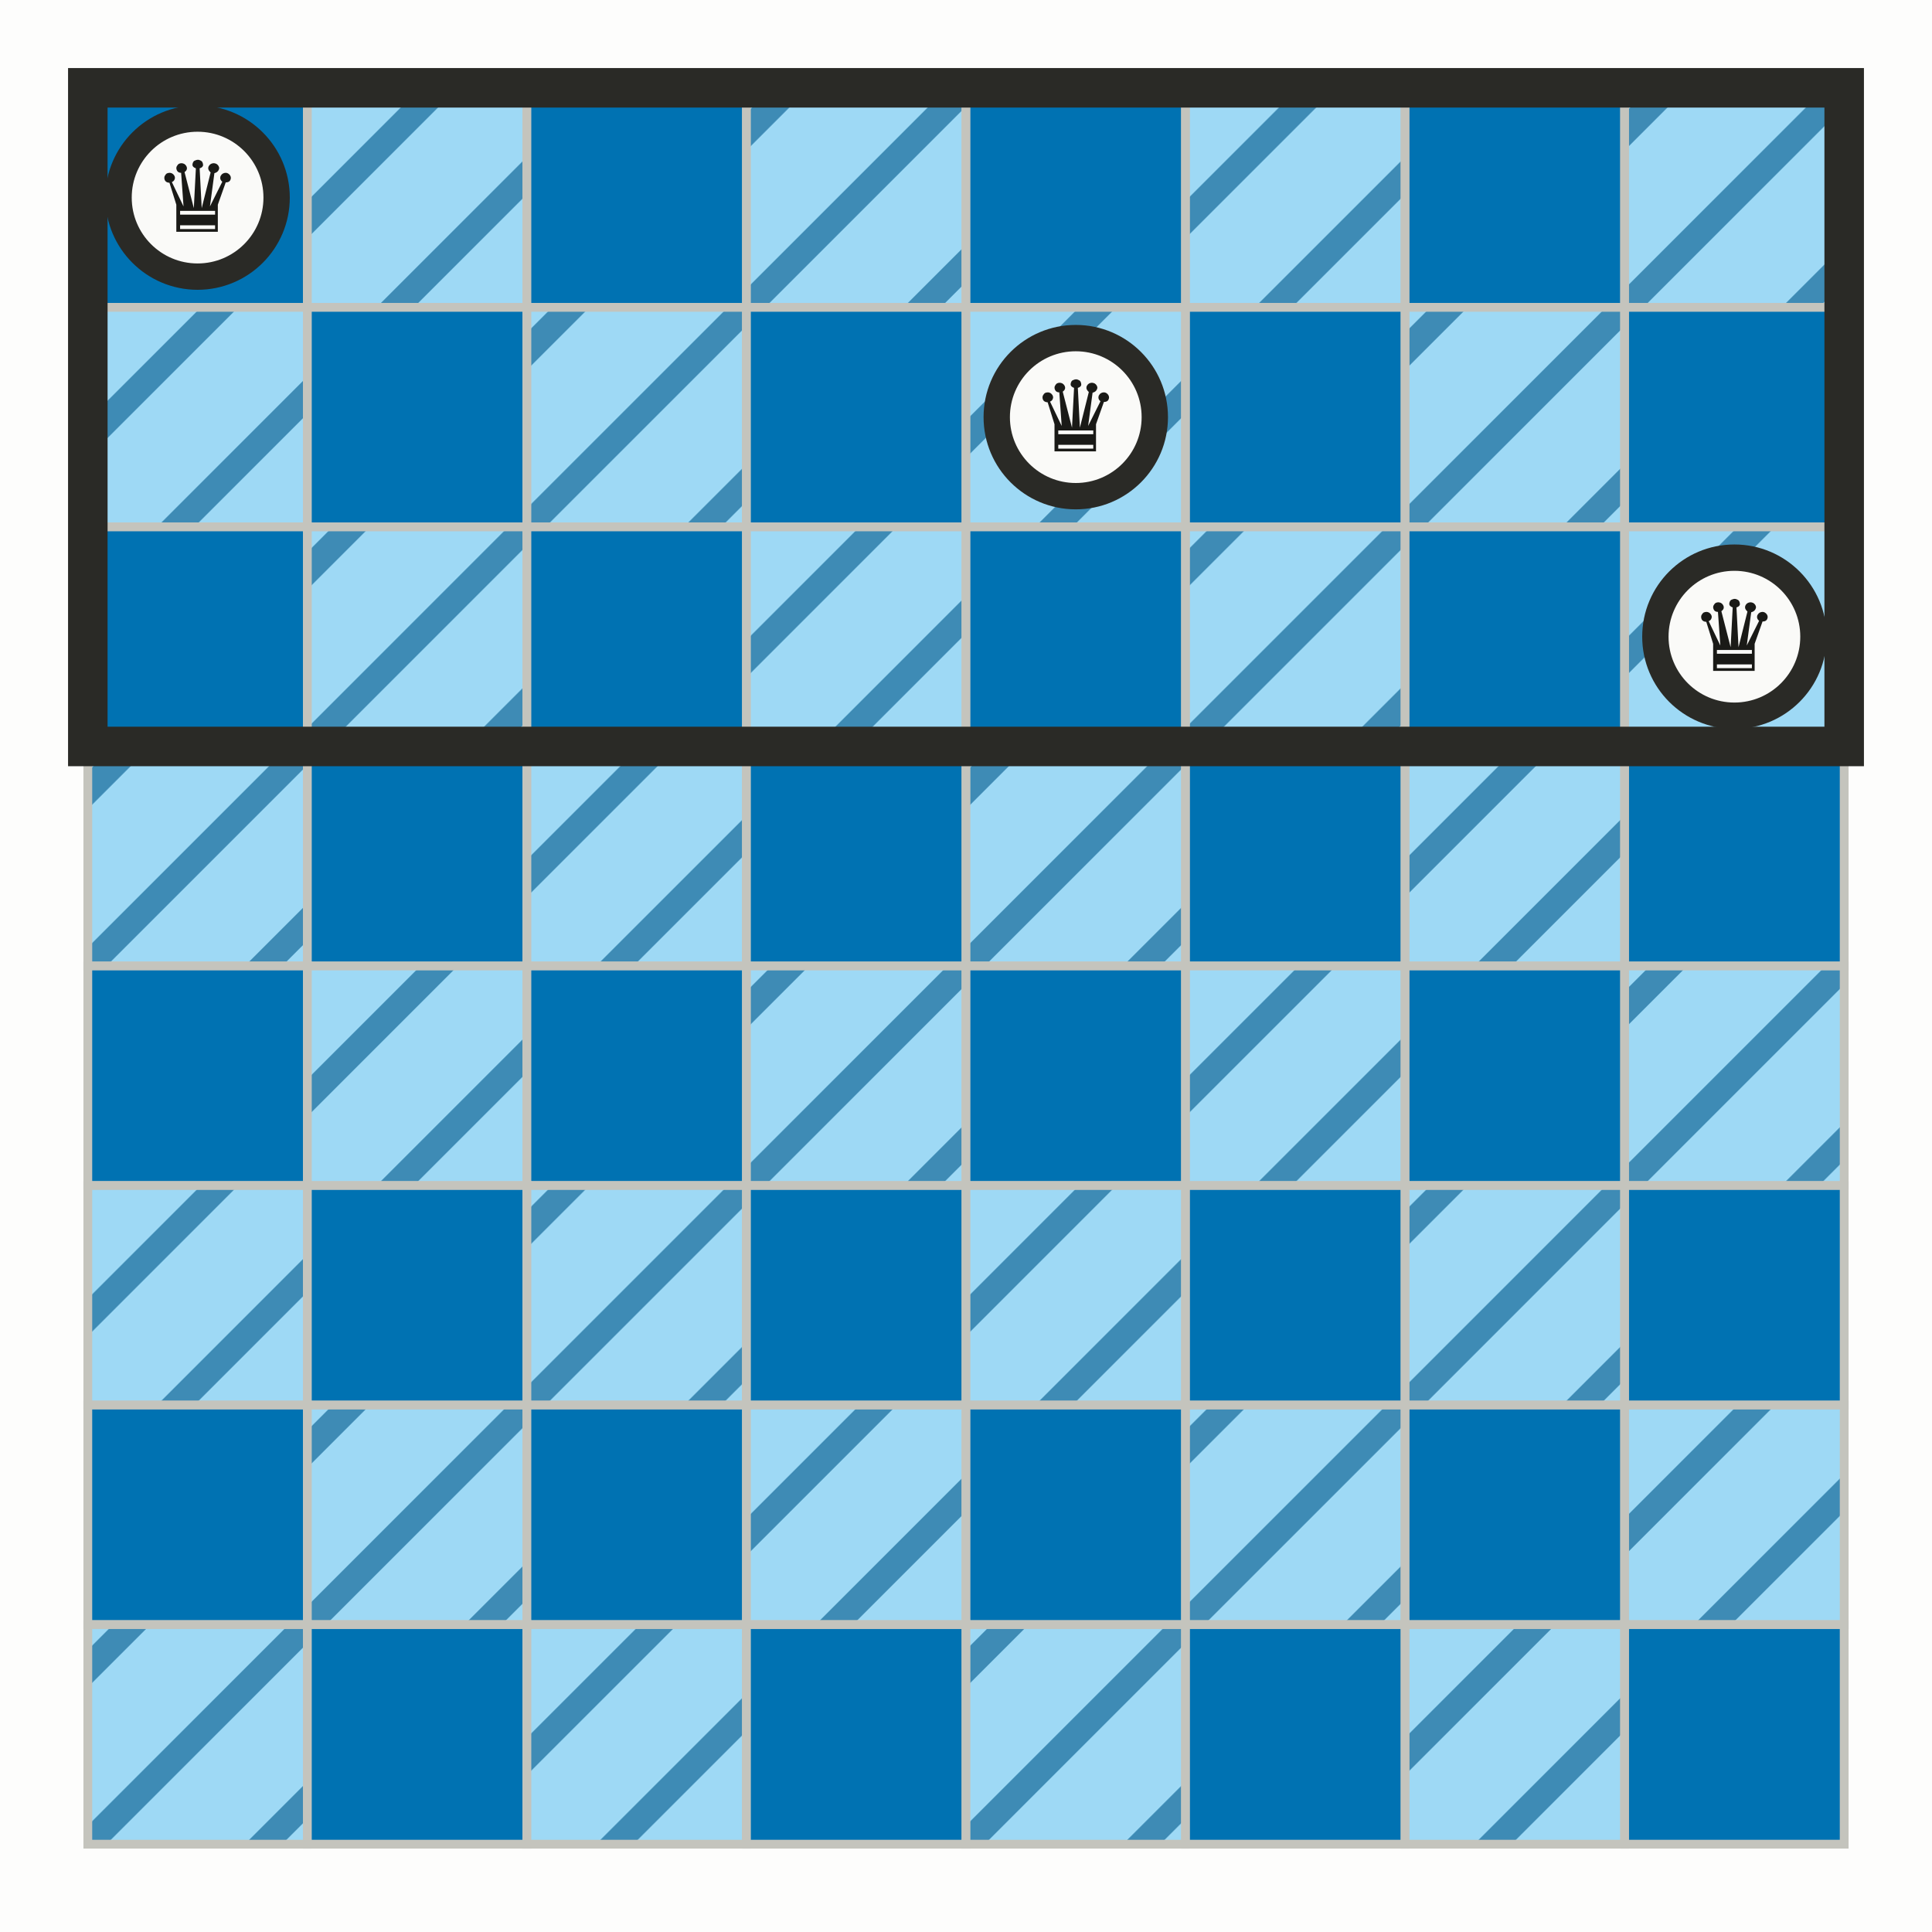
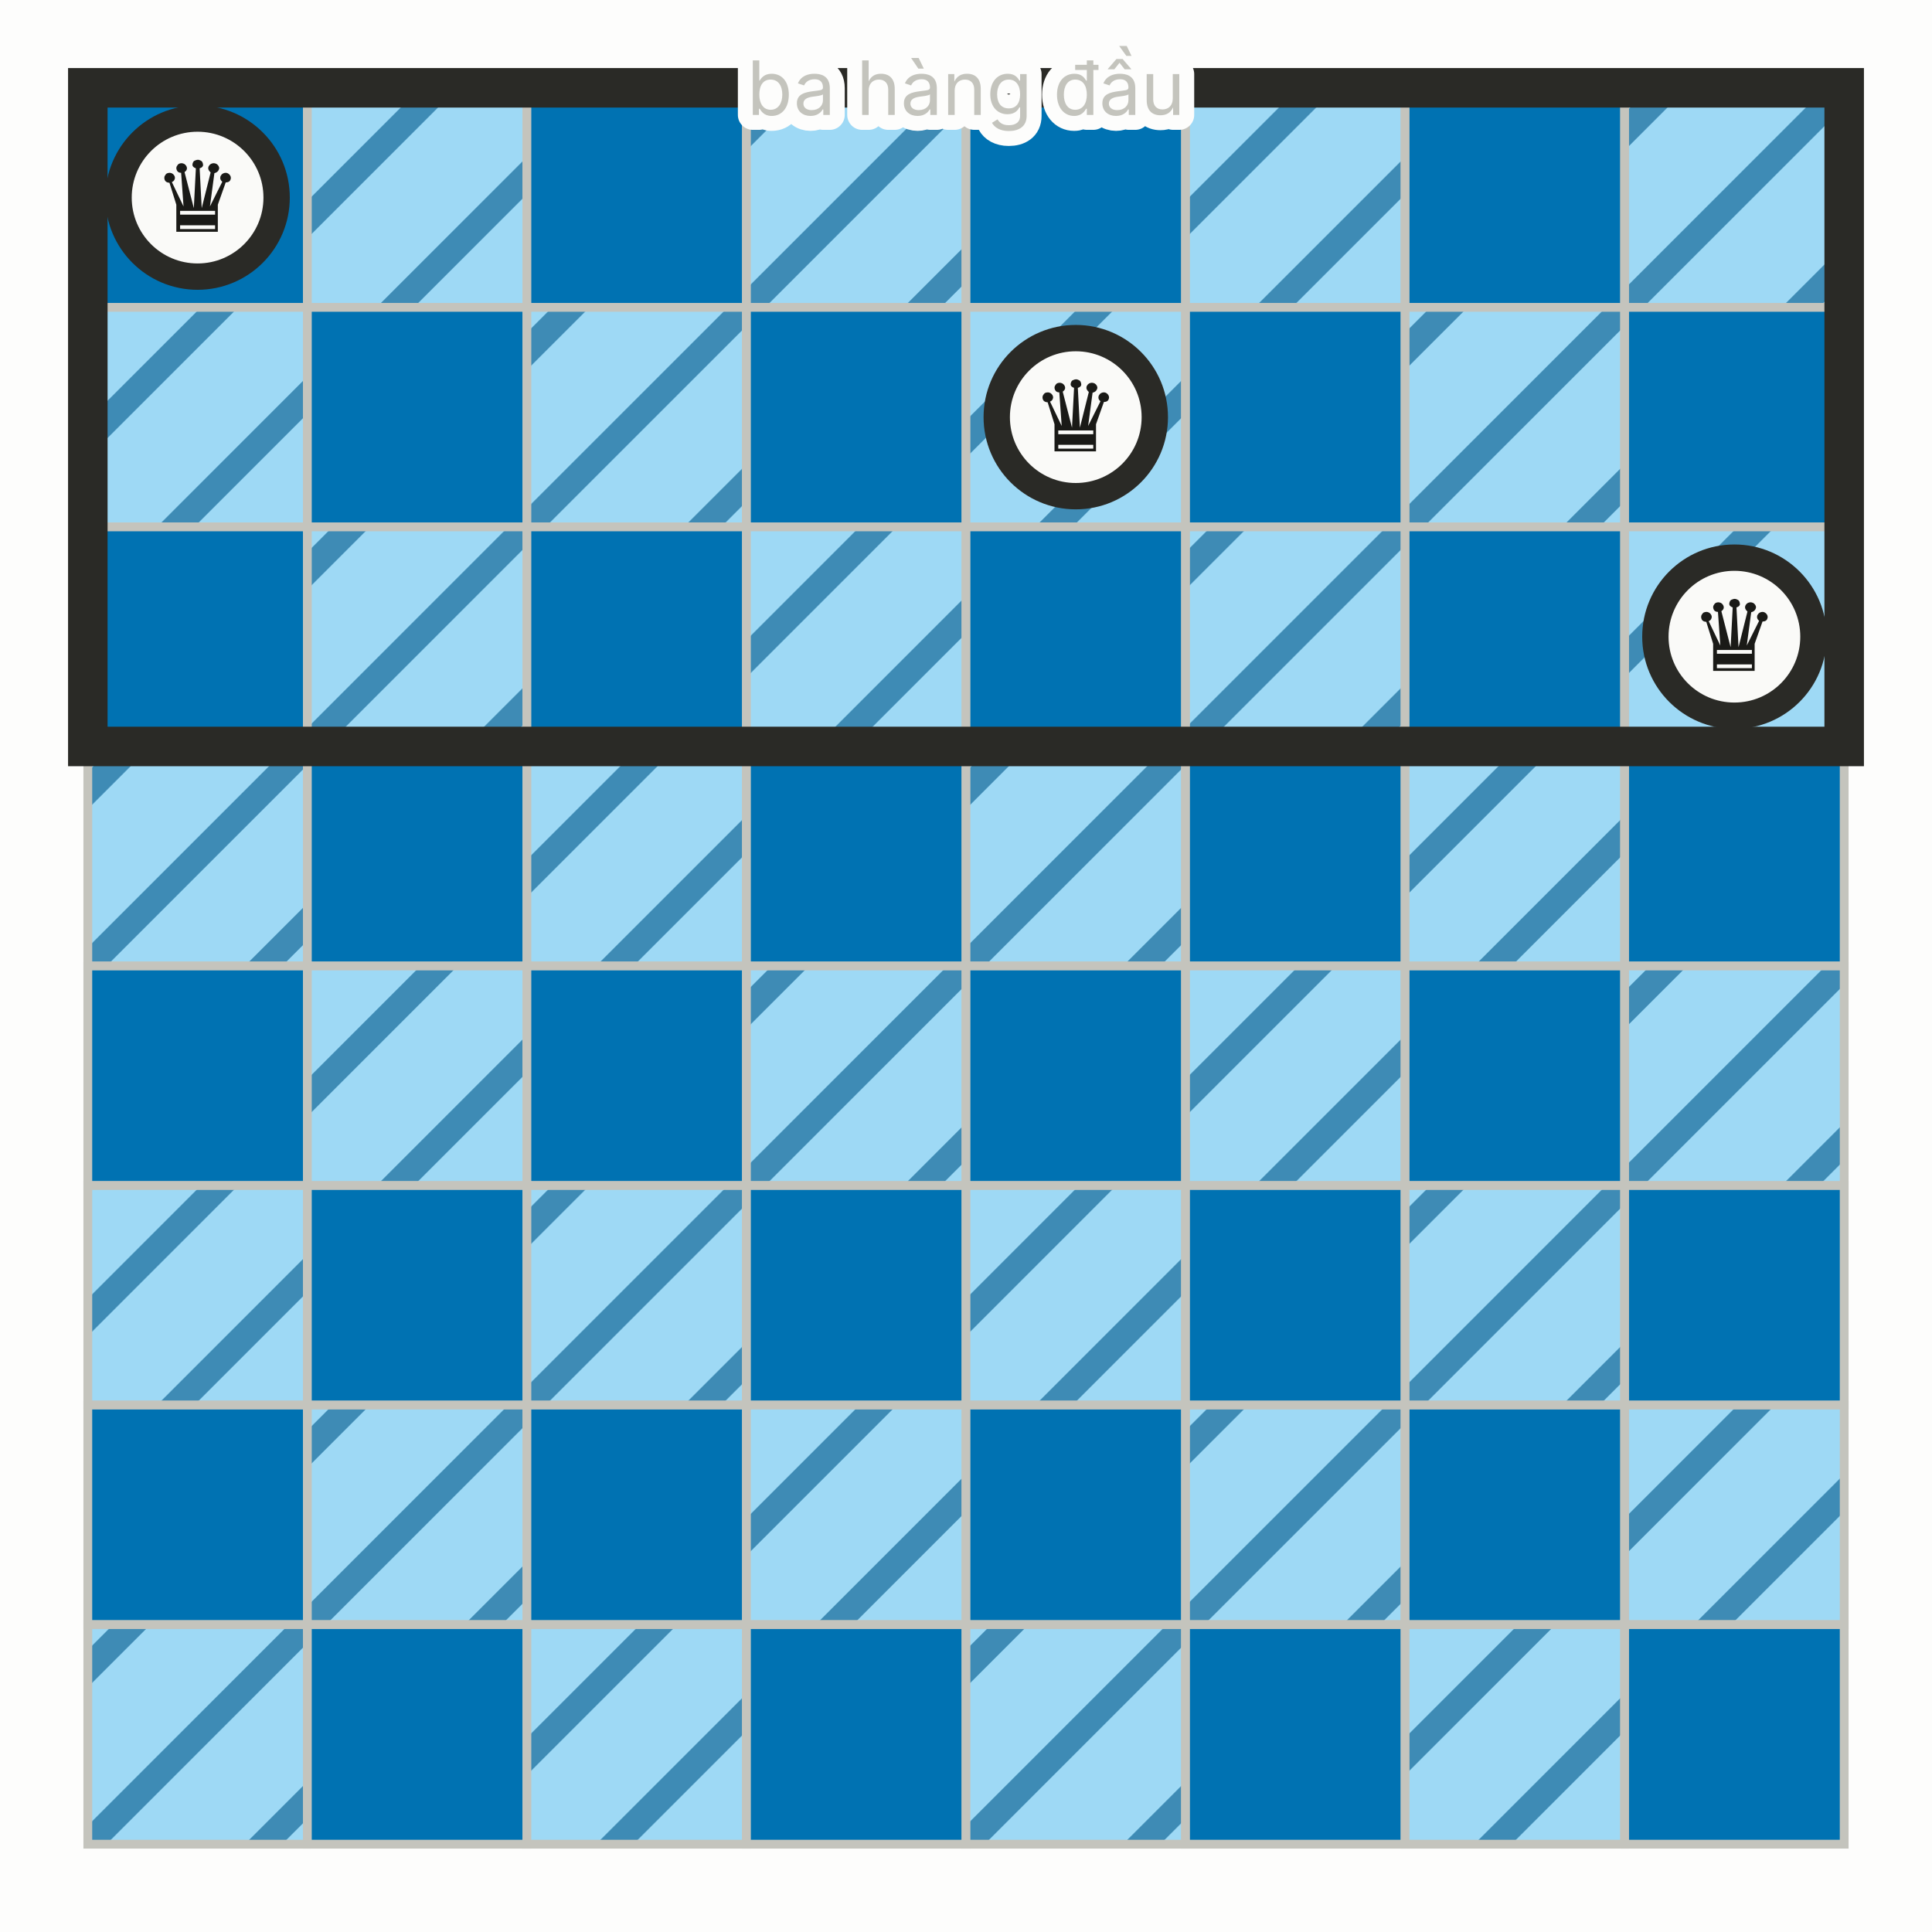
<svg xmlns="http://www.w3.org/2000/svg" viewBox="-4 -4 88 88">
  <rect fill="#FDFDFC" height="88" width="88" x="-4" y="-4" />
  <defs>
    <pattern height="8" id="cv-pat-1" patternUnits="userSpaceOnUse" width="8">
      <rect fill="#0072B2" height="8" width="8" />
    </pattern>
    <pattern height="8" id="cv-pat-2" patternUnits="userSpaceOnUse" width="8">
      <rect fill="#9ED9F5" height="8" width="8" />
      <line stroke="#3E8BB5" stroke-width="1.2" x1="0" x2="8" y1="8" y2="0" />
      <line stroke="#3E8BB5" stroke-width="1.2" x1="-1" x2="1" y1="1" y2="-1" />
      <line stroke="#3E8BB5" stroke-width="1.2" x1="7" x2="9" y1="9" y2="7" />
    </pattern>
    <pattern height="8" id="cv-pat-3" patternUnits="userSpaceOnUse" width="8">
      <rect fill="#D55E00" height="8" width="8" />
      <line stroke="#8A3D00" stroke-width="1.2" x1="0" x2="8" y1="0" y2="8" />
      <line stroke="#8A3D00" stroke-width="1.2" x1="-1" x2="1" y1="7" y2="9" />
      <line stroke="#8A3D00" stroke-width="1.2" x1="7" x2="9" y1="-1" y2="1" />
    </pattern>
    <pattern height="8" id="cv-pat-4" patternUnits="userSpaceOnUse" width="8">
      <rect fill="#009E73" height="8" width="8" />
      <circle cx="4" cy="4" fill="#006147" r="1.4" />
    </pattern>
    <pattern height="8" id="cv-pat-5" patternUnits="userSpaceOnUse" width="8">
      <rect fill="#E69F00" height="8" width="8" />
      <line stroke="#9A6B00" stroke-width="1.2" x1="0" x2="8" y1="4" y2="4" />
      <line stroke="#9A6B00" stroke-width="1.2" x1="4" x2="4" y1="0" y2="8" />
    </pattern>
    <pattern height="8" id="cv-pat-6" patternUnits="userSpaceOnUse" width="8">
      <rect fill="#CC79A7" height="8" width="8" />
      <line stroke="#8A4E70" stroke-width="1.2" x1="0" x2="8" y1="4" y2="4" />
    </pattern>
    <pattern height="8" id="cv-pat-7" patternUnits="userSpaceOnUse" width="8">
      <rect fill="#F0E442" height="8" width="8" />
      <line stroke="#9C9400" stroke-width="1.2" x1="4" x2="4" y1="0" y2="8" />
    </pattern>
    <pattern height="8" id="cv-pat-8" patternUnits="userSpaceOnUse" width="8">
      <rect fill="#3A3A3A" height="8" width="8" />
      <line stroke="#000000" stroke-width="1.2" x1="0" x2="8" y1="0" y2="8" />
      <line stroke="#000000" stroke-width="1.2" x1="0" x2="8" y1="8" y2="0" />
    </pattern>
  </defs>
  <g class="cv-cells">
    <rect fill="url(#cv-pat-1)" height="10" stroke="#C4C4BD" stroke-width="0.4" width="10" x="0" y="0" />
    <rect fill="url(#cv-pat-2)" height="10" stroke="#C4C4BD" stroke-width="0.4" width="10" x="10" y="0" />
    <rect fill="url(#cv-pat-1)" height="10" stroke="#C4C4BD" stroke-width="0.4" width="10" x="20" y="0" />
    <rect fill="url(#cv-pat-2)" height="10" stroke="#C4C4BD" stroke-width="0.4" width="10" x="30" y="0" />
    <rect fill="url(#cv-pat-1)" height="10" stroke="#C4C4BD" stroke-width="0.4" width="10" x="40" y="0" />
    <rect fill="url(#cv-pat-2)" height="10" stroke="#C4C4BD" stroke-width="0.4" width="10" x="50" y="0" />
    <rect fill="url(#cv-pat-1)" height="10" stroke="#C4C4BD" stroke-width="0.4" width="10" x="60" y="0" />
    <rect fill="url(#cv-pat-2)" height="10" stroke="#C4C4BD" stroke-width="0.4" width="10" x="70" y="0" />
    <rect fill="url(#cv-pat-2)" height="10" stroke="#C4C4BD" stroke-width="0.4" width="10" x="0" y="10" />
    <rect fill="url(#cv-pat-1)" height="10" stroke="#C4C4BD" stroke-width="0.4" width="10" x="10" y="10" />
    <rect fill="url(#cv-pat-2)" height="10" stroke="#C4C4BD" stroke-width="0.4" width="10" x="20" y="10" />
    <rect fill="url(#cv-pat-1)" height="10" stroke="#C4C4BD" stroke-width="0.4" width="10" x="30" y="10" />
    <rect fill="url(#cv-pat-2)" height="10" stroke="#C4C4BD" stroke-width="0.4" width="10" x="40" y="10" />
    <rect fill="url(#cv-pat-1)" height="10" stroke="#C4C4BD" stroke-width="0.4" width="10" x="50" y="10" />
    <rect fill="url(#cv-pat-2)" height="10" stroke="#C4C4BD" stroke-width="0.4" width="10" x="60" y="10" />
    <rect fill="url(#cv-pat-1)" height="10" stroke="#C4C4BD" stroke-width="0.4" width="10" x="70" y="10" />
    <rect fill="url(#cv-pat-1)" height="10" stroke="#C4C4BD" stroke-width="0.4" width="10" x="0" y="20" />
    <rect fill="url(#cv-pat-2)" height="10" stroke="#C4C4BD" stroke-width="0.4" width="10" x="10" y="20" />
    <rect fill="url(#cv-pat-1)" height="10" stroke="#C4C4BD" stroke-width="0.4" width="10" x="20" y="20" />
    <rect fill="url(#cv-pat-2)" height="10" stroke="#C4C4BD" stroke-width="0.4" width="10" x="30" y="20" />
    <rect fill="url(#cv-pat-1)" height="10" stroke="#C4C4BD" stroke-width="0.4" width="10" x="40" y="20" />
    <rect fill="url(#cv-pat-2)" height="10" stroke="#C4C4BD" stroke-width="0.4" width="10" x="50" y="20" />
    <rect fill="url(#cv-pat-1)" height="10" stroke="#C4C4BD" stroke-width="0.4" width="10" x="60" y="20" />
    <rect fill="url(#cv-pat-2)" height="10" stroke="#C4C4BD" stroke-width="0.4" width="10" x="70" y="20" />
    <rect fill="url(#cv-pat-2)" height="10" stroke="#C4C4BD" stroke-width="0.4" width="10" x="0" y="30" />
    <rect fill="url(#cv-pat-1)" height="10" stroke="#C4C4BD" stroke-width="0.4" width="10" x="10" y="30" />
    <rect fill="url(#cv-pat-2)" height="10" stroke="#C4C4BD" stroke-width="0.4" width="10" x="20" y="30" />
    <rect fill="url(#cv-pat-1)" height="10" stroke="#C4C4BD" stroke-width="0.4" width="10" x="30" y="30" />
    <rect fill="url(#cv-pat-2)" height="10" stroke="#C4C4BD" stroke-width="0.4" width="10" x="40" y="30" />
    <rect fill="url(#cv-pat-1)" height="10" stroke="#C4C4BD" stroke-width="0.4" width="10" x="50" y="30" />
    <rect fill="url(#cv-pat-2)" height="10" stroke="#C4C4BD" stroke-width="0.4" width="10" x="60" y="30" />
    <rect fill="url(#cv-pat-1)" height="10" stroke="#C4C4BD" stroke-width="0.4" width="10" x="70" y="30" />
    <rect fill="url(#cv-pat-1)" height="10" stroke="#C4C4BD" stroke-width="0.4" width="10" x="0" y="40" />
    <rect fill="url(#cv-pat-2)" height="10" stroke="#C4C4BD" stroke-width="0.4" width="10" x="10" y="40" />
    <rect fill="url(#cv-pat-1)" height="10" stroke="#C4C4BD" stroke-width="0.4" width="10" x="20" y="40" />
    <rect fill="url(#cv-pat-2)" height="10" stroke="#C4C4BD" stroke-width="0.4" width="10" x="30" y="40" />
    <rect fill="url(#cv-pat-1)" height="10" stroke="#C4C4BD" stroke-width="0.4" width="10" x="40" y="40" />
    <rect fill="url(#cv-pat-2)" height="10" stroke="#C4C4BD" stroke-width="0.4" width="10" x="50" y="40" />
    <rect fill="url(#cv-pat-1)" height="10" stroke="#C4C4BD" stroke-width="0.4" width="10" x="60" y="40" />
    <rect fill="url(#cv-pat-2)" height="10" stroke="#C4C4BD" stroke-width="0.4" width="10" x="70" y="40" />
    <rect fill="url(#cv-pat-2)" height="10" stroke="#C4C4BD" stroke-width="0.4" width="10" x="0" y="50" />
    <rect fill="url(#cv-pat-1)" height="10" stroke="#C4C4BD" stroke-width="0.4" width="10" x="10" y="50" />
    <rect fill="url(#cv-pat-2)" height="10" stroke="#C4C4BD" stroke-width="0.4" width="10" x="20" y="50" />
    <rect fill="url(#cv-pat-1)" height="10" stroke="#C4C4BD" stroke-width="0.4" width="10" x="30" y="50" />
    <rect fill="url(#cv-pat-2)" height="10" stroke="#C4C4BD" stroke-width="0.4" width="10" x="40" y="50" />
    <rect fill="url(#cv-pat-1)" height="10" stroke="#C4C4BD" stroke-width="0.4" width="10" x="50" y="50" />
    <rect fill="url(#cv-pat-2)" height="10" stroke="#C4C4BD" stroke-width="0.4" width="10" x="60" y="50" />
    <rect fill="url(#cv-pat-1)" height="10" stroke="#C4C4BD" stroke-width="0.4" width="10" x="70" y="50" />
    <rect fill="url(#cv-pat-1)" height="10" stroke="#C4C4BD" stroke-width="0.4" width="10" x="0" y="60" />
    <rect fill="url(#cv-pat-2)" height="10" stroke="#C4C4BD" stroke-width="0.4" width="10" x="10" y="60" />
    <rect fill="url(#cv-pat-1)" height="10" stroke="#C4C4BD" stroke-width="0.4" width="10" x="20" y="60" />
    <rect fill="url(#cv-pat-2)" height="10" stroke="#C4C4BD" stroke-width="0.4" width="10" x="30" y="60" />
    <rect fill="url(#cv-pat-1)" height="10" stroke="#C4C4BD" stroke-width="0.4" width="10" x="40" y="60" />
    <rect fill="url(#cv-pat-2)" height="10" stroke="#C4C4BD" stroke-width="0.4" width="10" x="50" y="60" />
    <rect fill="url(#cv-pat-1)" height="10" stroke="#C4C4BD" stroke-width="0.4" width="10" x="60" y="60" />
    <rect fill="url(#cv-pat-2)" height="10" stroke="#C4C4BD" stroke-width="0.4" width="10" x="70" y="60" />
    <rect fill="url(#cv-pat-2)" height="10" stroke="#C4C4BD" stroke-width="0.4" width="10" x="0" y="70" />
    <rect fill="url(#cv-pat-1)" height="10" stroke="#C4C4BD" stroke-width="0.4" width="10" x="10" y="70" />
    <rect fill="url(#cv-pat-2)" height="10" stroke="#C4C4BD" stroke-width="0.4" width="10" x="20" y="70" />
    <rect fill="url(#cv-pat-1)" height="10" stroke="#C4C4BD" stroke-width="0.4" width="10" x="30" y="70" />
    <rect fill="url(#cv-pat-2)" height="10" stroke="#C4C4BD" stroke-width="0.4" width="10" x="40" y="70" />
    <rect fill="url(#cv-pat-1)" height="10" stroke="#C4C4BD" stroke-width="0.4" width="10" x="50" y="70" />
    <rect fill="url(#cv-pat-2)" height="10" stroke="#C4C4BD" stroke-width="0.4" width="10" x="60" y="70" />
    <rect fill="url(#cv-pat-1)" height="10" stroke="#C4C4BD" stroke-width="0.4" width="10" x="70" y="70" />
  </g>
  <g class="cv-elements">
    <g transform="translate(0 0)">
      <circle cx="5" cy="5" fill="#FAFAF8" r="3.6" stroke="#2A2A26" stroke-width="1.2" />
      <text dominant-baseline="central" fill="#1A1A17" font-family="'Inter', 'Segoe UI', system-ui, sans-serif" font-size="4.5" text-anchor="middle" x="5" y="5">♛</text>
    </g>
    <g transform="translate(40 10)">
      <circle cx="5" cy="5" fill="#FAFAF8" r="3.6" stroke="#2A2A26" stroke-width="1.2" />
      <text dominant-baseline="central" fill="#1A1A17" font-family="'Inter', 'Segoe UI', system-ui, sans-serif" font-size="4.5" text-anchor="middle" x="5" y="5">♛</text>
    </g>
    <g transform="translate(70 20)">
      <circle cx="5" cy="5" fill="#FAFAF8" r="3.6" stroke="#2A2A26" stroke-width="1.2" />
      <text dominant-baseline="central" fill="#1A1A17" font-family="'Inter', 'Segoe UI', system-ui, sans-serif" font-size="4.5" text-anchor="middle" x="5" y="5">♛</text>
    </g>
    <g>
      <path d="M0 0L10 0M0 0L0 10M10 0L20 0M20 0L30 0M30 0L40 0M40 0L50 0M50 0L60 0M60 0L70 0M70 0L80 0M80 0L80 10M0 10L0 20M80 10L80 20M0 30L10 30M0 20L0 30M10 30L20 30M20 30L30 30M30 30L40 30M40 30L50 30M50 30L60 30M60 30L70 30M70 30L80 30M80 20L80 30" fill="none" stroke="#2A2A26" stroke-linecap="square" stroke-width="1.8" />
+       <text dominant-baseline="central" fill="#C4C4BD" font-family="'Inter', 'Segoe UI', system-ui, sans-serif" font-size="3.4" paint-order="stroke" stroke="#FDFDFC" stroke-linejoin="round" stroke-width="1.36" text-anchor="middle" x="40" y="0">ba hàng đầu</text>
    </g>
  </g>
</svg>
